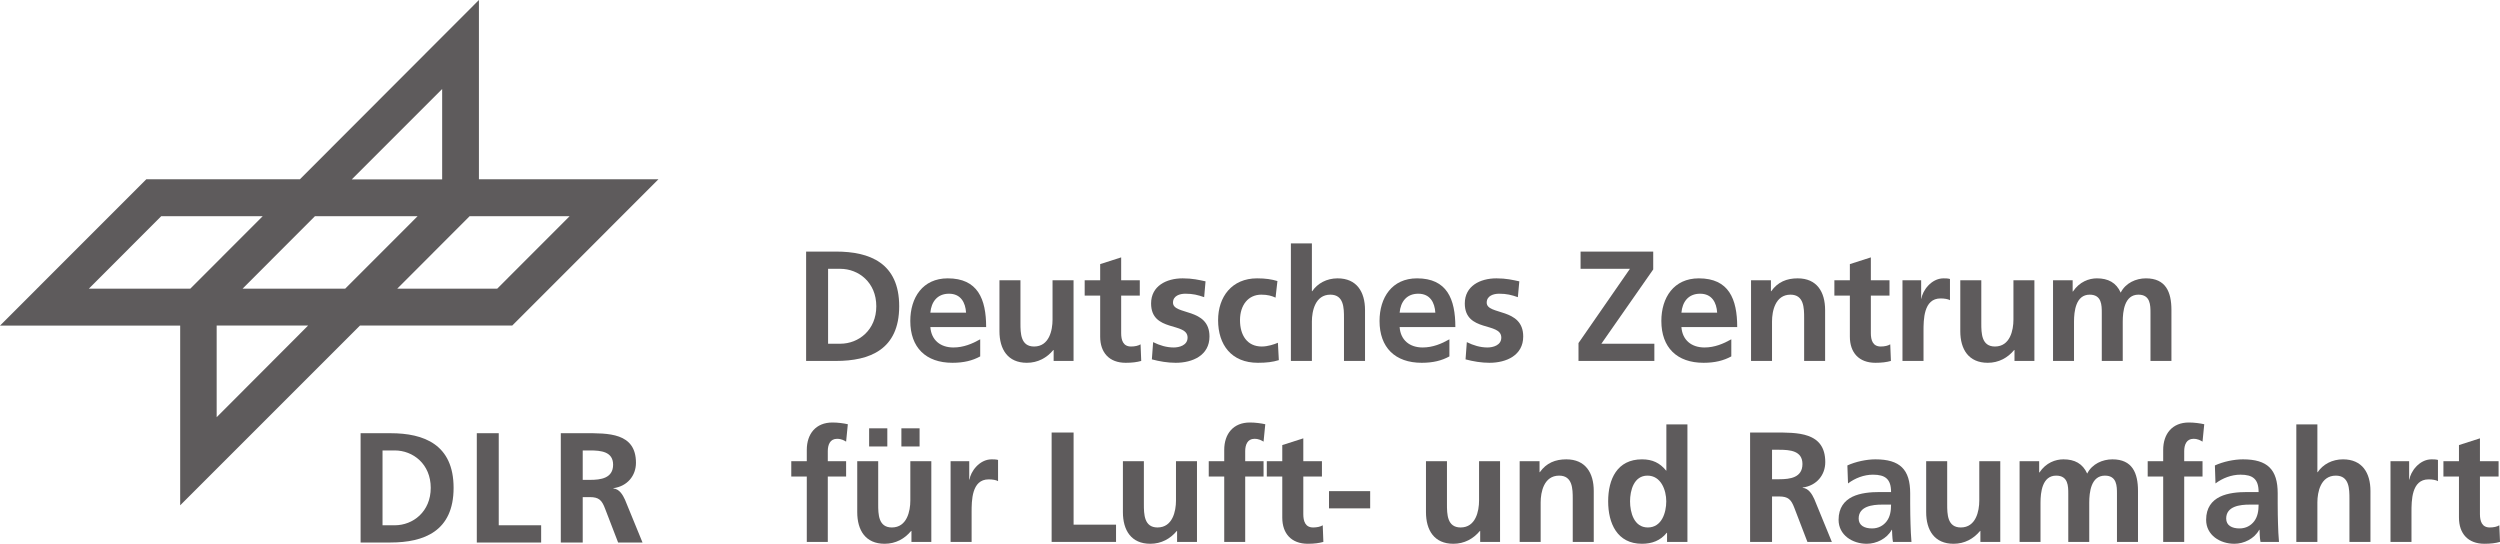
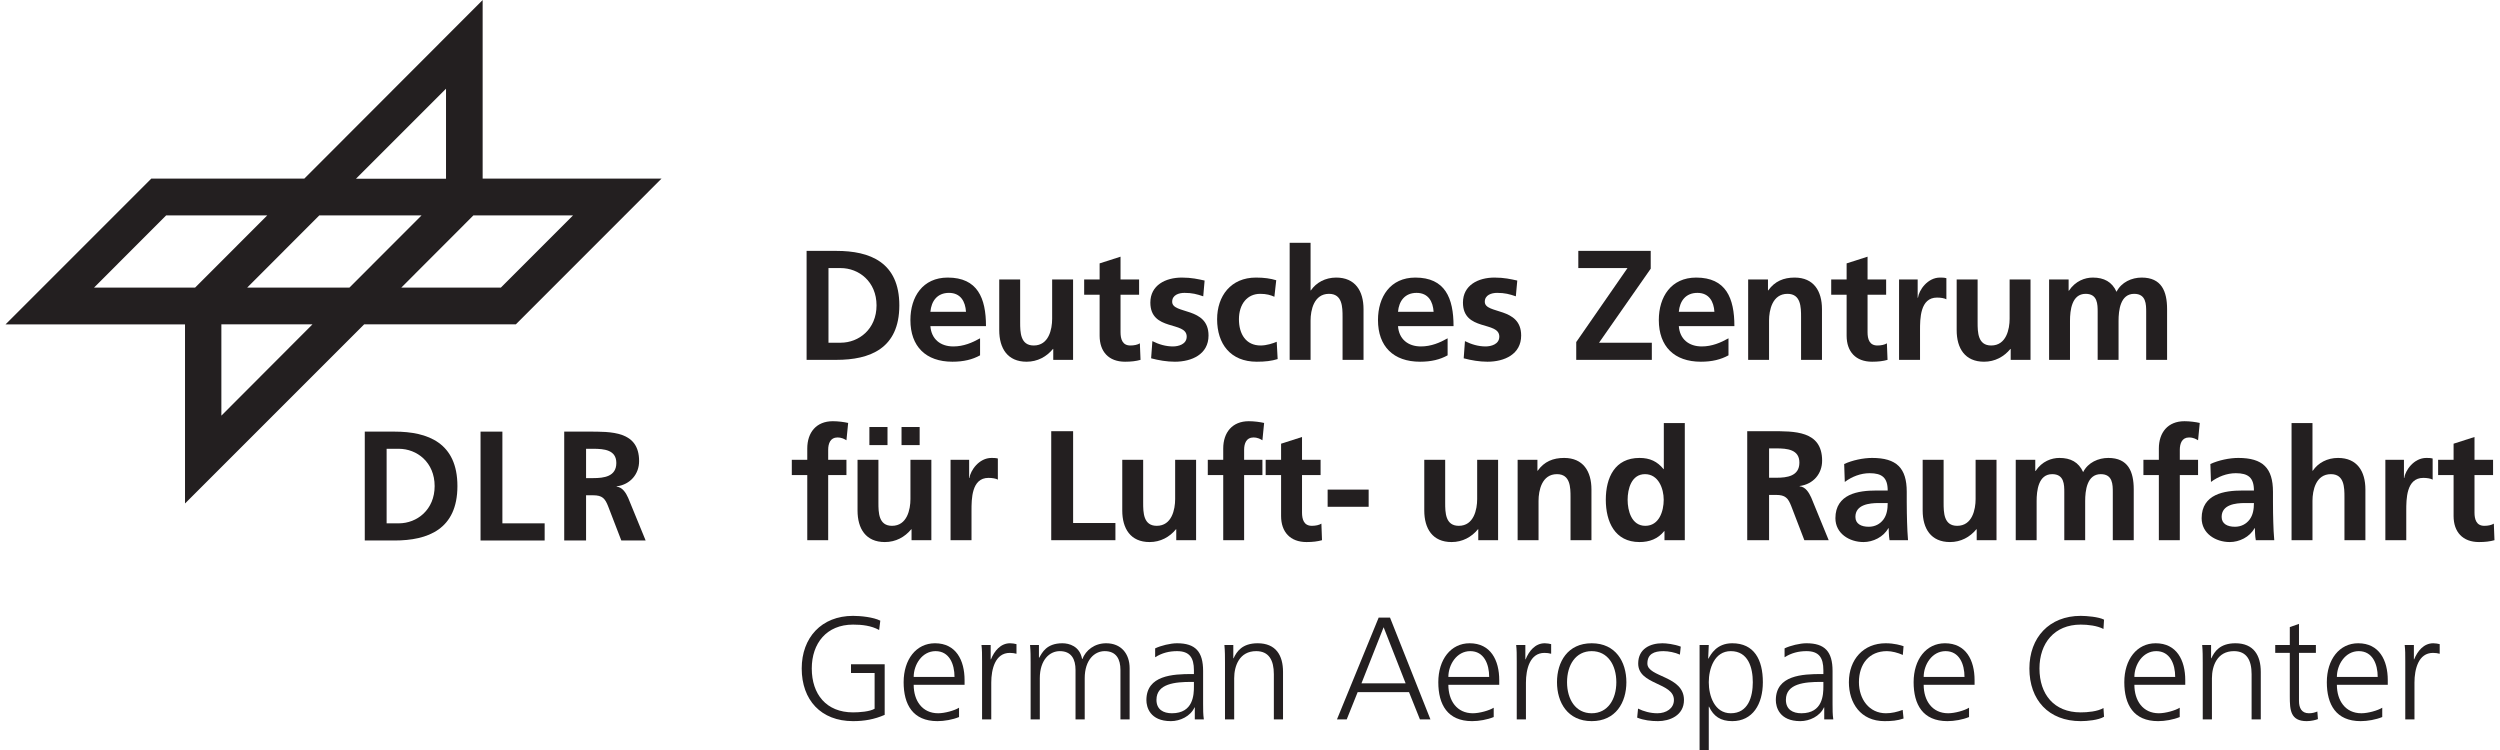
- <svg xmlns="http://www.w3.org/2000/svg" version="1.1" id="svg2" xml:space="preserve" width="329.511" height="71.672" viewBox="0 0 329.511 71.672">
-   <defs id="defs6" />
-   <g id="g10" transform="matrix(1.333333,0,0,-1.333333,0,130.7125)">
-     <g id="g12" transform="scale(0.1)">
-       <path d="m 836.41,524.414 h -18.109 v 9.934 c 0,6.187 2.16,12.215 9.109,12.215 4.508,0 7.106,-1.668 9,-2.801 l 1.695,17.207 c -4.007,0.926 -9.902,1.719 -15.183,1.719 -16.418,0 -25.383,-11.165 -25.383,-27.129 v -11.145 h -15.336 v -15.168 h 15.336 v -64.598 h 20.762 v 64.598 h 18.109 v 15.168" style="fill:#5e5b5c;fill-opacity:1;fill-rule:nonzero;stroke:none" id="path14" />
-       <path d="m 899.895,485.402 c 0,-10.214 -3.27,-26.476 -18.29,-26.476 -13.312,0 -13.476,13.164 -13.476,22.922 v 42.566 H 847.41 v -50.32 c 0,-17.961 8.188,-31.289 27.082,-31.289 10.875,0 19.821,4.961 26.172,12.683 h 0.332 v -10.84 h 19.645 v 79.766 h -20.746 v -39.012" style="fill:#5e5b5c;fill-opacity:1;fill-rule:nonzero;stroke:none" id="path16" />
-       <path d="m 1307.57,461.086 c -2.21,-1.398 -5.73,-2.16 -9.45,-2.16 -7.9,0 -9.76,6.347 -9.76,13.164 v 37.156 h 18.42 v 15.168 h -18.42 v 22.617 l -20.79,-6.66 v -15.957 h -15.29 v -15.168 h 15.29 v -40.594 c 0,-15.769 9.02,-25.847 25.28,-25.847 6.22,0 10.98,0.625 15.34,1.843 l -0.62,16.438" style="fill:#5e5b5c;fill-opacity:1;fill-rule:nonzero;stroke:none" id="path18" />
-       <path d="m 1163.59,455.488 v -10.84 h 19.67 v 79.766 h -20.76 v -39.012 c 0,-10.214 -3.26,-26.476 -18.28,-26.476 -13.27,0 -13.46,13.164 -13.46,22.922 v 42.566 h -20.73 v -50.32 c 0,-17.961 8.21,-31.289 27.09,-31.289 10.83,0 19.82,4.961 26.18,12.683 h 0.29" style="fill:#5e5b5c;fill-opacity:1;fill-rule:nonzero;stroke:none" id="path20" />
-       <path d="m 1249.07,524.414 h -18.15 v 9.934 c 0,6.187 2.18,12.215 9.13,12.215 4.53,0 7.12,-1.668 9.02,-2.801 l 1.7,17.207 c -4.07,0.926 -9.94,1.719 -15.21,1.719 -16.38,0 -25.37,-11.165 -25.37,-27.129 v -11.145 h -15.31 v -15.168 h 15.31 v -64.598 h 20.73 v 64.598 h 18.15 v 15.168" style="fill:#5e5b5c;fill-opacity:1;fill-rule:nonzero;stroke:none" id="path22" />
-       <path d="m 1041.28,634.387 h 0.28 v -10.84 h 19.68 v 79.766 h -20.77 V 664.25 c 0,-10.195 -3.22,-26.445 -18.25,-26.445 -13.3,0 -13.47,13.172 -13.47,22.91 v 42.598 h -20.762 v -50.344 c 0,-17.949 8.219,-31.258 27.102,-31.258 10.85,0 19.83,4.941 26.19,12.676" style="fill:#5e5b5c;fill-opacity:1;fill-rule:nonzero;stroke:none" id="path24" />
-       <path d="m 1635.39,640.559 h -52.38 l 51.25,73.445 v 17.648 h -71.81 v -17.043 h 48.79 l -50.85,-73.398 v -17.664 h 75 v 17.012" style="fill:#5e5b5c;fill-opacity:1;fill-rule:nonzero;stroke:none" id="path26" />
-       <path d="m 1402.02,690 c 11.63,0 16.24,-8.66 16.86,-18.738 h -35.3 c 0.91,10.664 6.83,18.738 18.44,18.738 z m -18.44,-32.996 h 55.09 c 0,27.898 -8.34,48.184 -37.9,48.184 -24.78,0 -37.05,-19.055 -37.05,-42.141 0,-26.192 15.34,-41.336 41.7,-41.336 11.17,0 19.81,2.148 27.37,6.324 v 16.899 c -7.7,-4.375 -16.39,-8.079 -26.49,-8.079 -12.83,0 -21.81,7.297 -22.72,20.149" style="fill:#5e5b5c;fill-opacity:1;fill-rule:nonzero;stroke:none" id="path28" />
-       <path d="m 1296.85,662.59 c 0,10.203 3.28,26.473 18.25,26.473 13.35,0 13.47,-13.172 13.47,-22.95 v -42.566 h 20.8 v 50.301 c 0,18 -8.22,31.34 -27.13,31.34 -10.8,0 -19.8,-4.973 -25.08,-12.708 h -0.31 v 47.227 h -20.76 v -116.16 h 20.76 v 39.043" style="fill:#5e5b5c;fill-opacity:1;fill-rule:nonzero;stroke:none" id="path30" />
-       <path d="m 1751.7,662.59 c 0,10.203 3.24,26.473 18.26,26.473 13.33,0 13.49,-13.172 13.49,-22.95 v -42.566 h 20.73 v 50.301 c 0,18 -8.17,31.34 -27.13,31.34 -10.78,0 -19.65,-3.567 -26.12,-12.708 h -0.31 v 10.833 h -19.66 v -79.766 h 20.74 v 39.043" style="fill:#5e5b5c;fill-opacity:1;fill-rule:nonzero;stroke:none" id="path32" />
-       <path d="m 1964.96,621.711 c 10.82,0 19.78,4.941 26.15,12.676 h 0.28 v -10.84 h 19.68 v 79.766 h -20.72 V 664.25 c 0,-10.195 -3.26,-26.445 -18.29,-26.445 -13.3,0 -13.48,13.172 -13.48,22.91 v 42.598 h -20.77 v -50.344 c 0,-17.949 8.23,-31.258 27.15,-31.258" style="fill:#5e5b5c;fill-opacity:1;fill-rule:nonzero;stroke:none" id="path34" />
-       <path d="m 2383.83,473.918 c 0,11.484 0,32.547 16.88,32.547 3.69,0 7.42,-0.613 9.29,-1.746 v 20.965 c -2.15,0.586 -4.33,0.586 -6.32,0.586 -12.38,0 -20.93,-12.54 -21.88,-19.942 h -0.29 v 18.086 h -18.42 v -79.766 h 20.74 v 29.27" style="fill:#5e5b5c;fill-opacity:1;fill-rule:nonzero;stroke:none" id="path36" />
-       <path d="m 1243.43,621.711 c 8.51,0 14.73,0.762 20.74,2.625 l -0.92,17.168 c -3.55,-1.543 -10.06,-3.699 -15.94,-3.699 -14.55,0 -21.53,11.297 -21.53,26.015 0,15.028 8.23,25.243 21.06,25.243 6.35,0 10.39,-1.243 14.09,-2.93 l 1.85,16.387 c -5.71,1.73 -11.76,2.668 -20.13,2.668 -24.93,0 -38.52,-18.274 -38.52,-41.368 0,-24.297 13.16,-42.109 39.3,-42.109" style="fill:#5e5b5c;fill-opacity:1;fill-rule:nonzero;stroke:none" id="path38" />
-       <path d="m 1901.46,652.832 c 0,11.418 0,32.5 16.84,32.5 3.72,0 7.44,-0.605 9.3,-1.719 v 20.95 c -2.13,0.625 -4.33,0.625 -6.34,0.625 -12.38,0 -20.93,-12.571 -21.84,-20 h -0.29 v 18.125 h -18.47 v -79.766 h 20.8 v 29.285" style="fill:#5e5b5c;fill-opacity:1;fill-rule:nonzero;stroke:none" id="path40" />
-       <path d="m 1828.65,647.559 c 0,-15.789 8.96,-25.848 25.26,-25.848 6.16,0 10.95,0.594 15.32,1.836 l -0.66,16.414 c -2.14,-1.387 -5.7,-2.156 -9.38,-2.156 -7.92,0 -9.79,6.347 -9.79,13.172 v 37.16 h 18.43 v 15.176 h -18.43 v 22.605 l -20.75,-6.66 v -15.945 h -15.31 v -15.176 h 15.31 v -40.578" style="fill:#5e5b5c;fill-opacity:1;fill-rule:nonzero;stroke:none" id="path42" />
-       <path d="m 909.039,556.934 h -17.984 v -17.942 h 17.984 v 17.942" style="fill:#5e5b5c;fill-opacity:1;fill-rule:nonzero;stroke:none" id="path44" />
-       <path d="m 830.645,640.559 h -12.059 v 74.05 h 12.059 c 18.125,0 35.609,-13.464 35.609,-37 0,-23.554 -17.484,-37.05 -35.609,-37.05 z m -4.176,91.093 H 796.875 V 623.547 h 29.594 c 33.136,0 62.41,11.141 62.41,54.062 0,42.879 -29.274,54.043 -62.41,54.043" style="fill:#5e5b5c;fill-opacity:1;fill-rule:nonzero;stroke:none" id="path46" />
-       <path d="m 859.164,538.992 h 17.981 v 17.942 h -17.981 v -17.942" style="fill:#5e5b5c;fill-opacity:1;fill-rule:nonzero;stroke:none" id="path48" />
-       <path d="m 1087.56,647.559 c 0,-15.789 8.98,-25.848 25.22,-25.848 6.19,0 11,0.594 15.36,1.836 l -0.65,16.414 c -2.13,-1.387 -5.69,-2.156 -9.42,-2.156 -7.88,0 -9.76,6.347 -9.76,13.172 v 37.16 h 18.41 v 15.176 h -18.41 v 22.605 l -20.75,-6.66 v -15.945 h -15.32 v -15.176 h 15.32 v -40.578" style="fill:#5e5b5c;fill-opacity:1;fill-rule:nonzero;stroke:none" id="path50" />
-       <path d="m 1173.96,646.621 c 0,-7.742 -8.4,-9.766 -13.65,-9.766 -7.12,0 -13.91,2.024 -20.41,5.286 l -1.24,-17.043 c 7.57,-2.024 15.63,-3.387 23.53,-3.387 16.87,0 33.42,7.402 33.42,25.996 0,28.809 -36.07,20.77 -36.07,33.477 0,6.777 6.66,8.816 12.23,8.816 7.59,0 12.22,-1.238 18.58,-3.418 l 1.37,15.645 c -6.47,1.386 -12.83,2.961 -22.58,2.961 -16.24,0 -31.25,-7.61 -31.25,-24.817 0,-28.769 36.07,-18.094 36.07,-33.75" style="fill:#5e5b5c;fill-opacity:1;fill-rule:nonzero;stroke:none" id="path52" />
-       <path d="M 1039.57,552.781 V 444.648 h 63.67 v 17.051 h -41.96 v 91.082 h -21.71" style="fill:#5e5b5c;fill-opacity:1;fill-rule:nonzero;stroke:none" id="path54" />
-       <path d="m 958.434,506.328 h -0.309 v 18.086 h -18.43 v -79.766 h 20.774 v 29.27 c 0,11.484 0,32.547 16.844,32.547 3.75,0 7.468,-0.613 9.296,-1.746 v 20.965 c -2.152,0.586 -4.32,0.586 -6.332,0.586 -12.406,0 -20.925,-12.54 -21.843,-19.942" style="fill:#5e5b5c;fill-opacity:1;fill-rule:nonzero;stroke:none" id="path56" />
-       <path d="m 938.121,690 c 11.598,0 16.25,-8.66 16.875,-18.738 h -35.308 c 0.953,10.664 6.82,18.738 18.433,18.738 z m -18.433,-32.996 h 55.152 c 0,27.898 -8.36,48.184 -37.969,48.184 -24.769,0 -37.012,-19.055 -37.012,-42.141 0,-26.192 15.313,-41.336 41.68,-41.336 11.137,0 19.816,2.148 27.43,6.324 v 16.899 c -7.774,-4.375 -16.434,-8.079 -26.504,-8.079 -12.86,0 -21.824,7.297 -22.777,20.149" style="fill:#5e5b5c;fill-opacity:1;fill-rule:nonzero;stroke:none" id="path58" />
-       <path d="m 1313.76,477.805 h 40.7 v 17.031 h -40.7 v -17.031" style="fill:#5e5b5c;fill-opacity:1;fill-rule:nonzero;stroke:none" id="path60" />
-       <path d="m 2228.37,465.098 c -3.29,-4.325 -8.22,-7.129 -14.56,-7.129 -7.45,0 -13.15,2.949 -13.15,9.773 0,12.238 13.77,13.774 23.07,13.774 h 8.98 c 0,-6.196 -0.96,-11.914 -4.34,-16.418 z m 23.52,-2.637 c -0.17,5.918 -0.31,11.953 -0.31,19.98 v 10.235 c 0,23.535 -10.09,33.594 -34.34,33.594 -8.89,0 -19.68,-2.313 -27.75,-6.043 l 0.59,-17.778 c 6.99,5.266 15.81,8.664 24.65,8.664 12.26,0 17.98,-4.343 17.98,-17.175 h -11.46 c -8.67,0 -18.96,-0.825 -26.79,-4.668 -7.92,-3.868 -13.63,-10.832 -13.63,-22.778 0,-15.164 13.79,-23.687 27.92,-23.687 9.4,0 19.78,4.961 24.52,13.789 h 0.36 c 0.12,-2.461 0.12,-7.735 0.94,-11.946 h 18.29 c -0.53,6.204 -0.81,11.79 -0.97,17.813" style="fill:#5e5b5c;fill-opacity:1;fill-rule:nonzero;stroke:none" id="path62" />
-       <path d="m 2138.38,444.648 h 20.78 v 64.598 h 18.11 v 15.168 h -18.11 v 9.934 c 0,6.187 2.17,12.215 9.13,12.215 4.52,0 7.1,-1.668 8.98,-2.801 l 1.7,17.207 c -4.03,0.926 -9.92,1.719 -15.2,1.719 -16.39,0 -25.39,-11.165 -25.39,-27.129 v -11.145 h -15.31 v -15.168 h 15.31 v -64.598" style="fill:#5e5b5c;fill-opacity:1;fill-rule:nonzero;stroke:none" id="path64" />
-       <path d="m 2088.2,526.27 c -9.74,0 -20.1,-4.473 -24.94,-14.075 -4.48,9.887 -12.38,14.075 -23.49,14.075 -7.75,0 -17.24,-3.223 -23.7,-12.989 h -0.29 v 11.133 h -19.36 v -79.766 h 20.69 v 38.743 c 0,10.379 1.73,26.777 15.48,26.777 11.97,0 11.97,-10.5 11.97,-17.941 v -47.579 h 20.73 v 38.743 c 0,10.379 1.73,26.777 15.5,26.777 11.9,0 11.9,-10.5 11.9,-17.941 v -47.579 h 20.79 v 50.332 c 0,17.825 -5.6,31.29 -25.28,31.29" style="fill:#5e5b5c;fill-opacity:1;fill-rule:nonzero;stroke:none" id="path66" />
-       <path d="m 2322.5,487.227 v -42.579 h 20.77 v 50.332 c 0,17.981 -8.19,31.29 -27.11,31.29 -10.84,0 -19.81,-4.942 -25.06,-12.684 h -0.29 v 47.246 h -20.82 V 444.648 h 20.82 v 39.051 c 0,10.239 3.24,26.469 18.23,26.469 13.34,0 13.46,-13.156 13.46,-22.941" style="fill:#5e5b5c;fill-opacity:1;fill-rule:nonzero;stroke:none" id="path68" />
-       <path d="m 2125.82,623.547 h 20.71 v 50.301 c 0,17.851 -5.55,31.34 -25.23,31.34 -9.74,0 -20.11,-4.524 -24.92,-14.122 -4.44,9.903 -12.41,14.122 -23.51,14.122 -7.77,0 -17.2,-3.286 -23.71,-13.047 h -0.27 v 11.172 h -19.4 v -79.766 h 20.74 v 38.73 c 0,10.371 1.76,26.786 15.51,26.786 11.94,0 11.94,-10.536 11.94,-17.969 v -47.547 h 20.72 v 38.73 c 0,10.371 1.74,26.786 15.51,26.786 11.91,0 11.91,-10.536 11.91,-17.969 v -47.547" style="fill:#5e5b5c;fill-opacity:1;fill-rule:nonzero;stroke:none" id="path70" />
-       <path d="m 2471.33,444.648 -0.67,16.438 c -2.14,-1.398 -5.67,-2.16 -9.43,-2.16 -7.84,0 -9.72,6.347 -9.72,13.164 v 37.156 h 18.43 v 15.168 h -18.43 v 22.617 l -20.74,-6.66 v -15.957 h -15.37 v -15.168 h 15.37 v -40.594 c 0,-15.769 8.97,-25.847 25.21,-25.847 6.23,0 11.02,0.625 15.35,1.843" style="fill:#5e5b5c;fill-opacity:1;fill-rule:nonzero;stroke:none" id="path72" />
-       <path d="m 1628.92,458.926 c -13.65,0 -17.56,14.851 -17.56,25.851 0,10.703 3.76,25.391 17.23,25.391 13.31,0 18.57,-14.23 18.57,-25.391 0,-11.308 -4.52,-25.851 -18.24,-25.851 z m 18.34,101.906 v -45.664 h -0.27 c -6.17,7.574 -13.49,11.102 -23.83,11.102 -24.5,0 -33.44,-19.5 -33.44,-41.493 0,-21.847 8.94,-41.972 33.44,-41.972 9.76,0 18.27,3.093 24.45,10.855 h 0.32 v -9.012 h 20.15 v 116.184 h -20.82" style="fill:#5e5b5c;fill-opacity:1;fill-rule:nonzero;stroke:none" id="path74" />
-       <path d="m 1463.21,455.488 v -10.84 h 19.64 v 79.766 h -20.75 v -39.012 c 0,-10.214 -3.24,-26.476 -18.24,-26.476 -13.33,0 -13.49,13.164 -13.49,22.922 v 42.566 h -20.75 v -50.32 c 0,-17.961 8.21,-31.289 27.07,-31.289 10.86,0 19.82,4.961 26.21,12.683 h 0.31" style="fill:#5e5b5c;fill-opacity:1;fill-rule:nonzero;stroke:none" id="path76" />
-       <path d="m 1469.66,681.184 c 0,6.777 6.7,8.816 12.27,8.816 7.56,0 12.22,-1.238 18.53,-3.418 l 1.44,15.645 c -6.49,1.386 -12.91,2.961 -22.59,2.961 -16.28,0 -31.31,-7.61 -31.31,-24.817 0,-28.769 36.08,-18.094 36.08,-33.75 0,-7.742 -8.38,-9.766 -13.62,-9.766 -7.13,0 -13.95,2.024 -20.46,5.286 l -1.26,-17.043 c 7.61,-2.024 15.65,-3.387 23.56,-3.387 16.89,0 33.45,7.402 33.45,25.996 0,28.809 -36.09,20.77 -36.09,33.477" style="fill:#5e5b5c;fill-opacity:1;fill-rule:nonzero;stroke:none" id="path78" />
-       <path d="m 1522.99,483.699 c 0,10.239 3.23,26.469 18.26,26.469 13.35,0 13.46,-13.156 13.46,-22.941 v -42.579 h 20.77 v 50.332 c 0,17.981 -8.22,31.29 -27.12,31.29 -10.86,0 -19.68,-3.528 -26.18,-12.684 h -0.29 v 10.828 h -19.65 v -79.766 h 20.75 v 39.051" style="fill:#5e5b5c;fill-opacity:1;fill-rule:nonzero;stroke:none" id="path80" />
-       <path d="m 1957.37,455.488 h 0.32 v -10.84 h 19.65 v 79.766 h -20.75 v -39.012 c 0,-10.214 -3.27,-26.476 -18.27,-26.476 -13.32,0 -13.46,13.164 -13.46,22.922 v 42.566 h -20.78 v -50.32 c 0,-17.961 8.24,-31.289 27.08,-31.289 10.89,0 19.82,4.961 26.21,12.683" style="fill:#5e5b5c;fill-opacity:1;fill-rule:nonzero;stroke:none" id="path82" />
-       <path d="m 1865.08,465.098 c -3.27,-4.325 -8.18,-7.129 -14.53,-7.129 -7.48,0 -13.2,2.949 -13.2,9.773 0,12.238 13.8,13.774 23.09,13.774 h 8.94 c 0,-6.196 -0.92,-11.914 -4.3,-16.418 z m 23.53,-2.637 c -0.15,5.918 -0.33,11.953 -0.33,19.98 v 10.235 c 0,23.535 -10.06,33.594 -34.37,33.594 -8.8,0 -19.66,-2.313 -27.72,-6.043 l 0.63,-17.778 c 7,5.266 15.8,8.664 24.64,8.664 12.21,0 17.92,-4.343 17.92,-17.175 h -11.44 c -8.65,0 -18.88,-0.825 -26.81,-4.668 -7.86,-3.868 -13.63,-10.832 -13.63,-22.778 0,-15.164 13.81,-23.687 27.88,-23.687 9.42,0 19.83,4.961 24.65,13.789 h 0.29 c 0.16,-2.461 0.16,-7.735 0.92,-11.946 h 18.31 c -0.49,6.204 -0.78,11.79 -0.94,17.813" style="fill:#5e5b5c;fill-opacity:1;fill-rule:nonzero;stroke:none" id="path84" />
-       <path d="m 1758.86,506.602 h -7.14 v 29.132 h 7.14 c 10.85,0 22.92,-1.078 22.92,-14.101 0,-13.469 -12.29,-15.031 -22.92,-15.031 z m 34.66,-19.676 c -2.19,4.804 -5.6,10.711 -11.51,11.172 v 0.3 c 13.84,1.868 22.33,12.395 22.33,25.11 0,30.027 -27.68,29.273 -50.9,29.273 h -23.42 V 444.648 h 21.7 v 44.93 h 6.92 c 9.15,0 11.98,-3.113 15.08,-11.14 l 12.97,-33.79 h 24.16 l -17.33,42.278" style="fill:#5e5b5c;fill-opacity:1;fill-rule:nonzero;stroke:none" id="path86" />
-       <path d="m 1680.62,690 c 11.61,0 16.25,-8.66 16.85,-18.738 h -35.33 c 0.94,10.664 6.82,18.738 18.48,18.738 z m -18.48,-32.996 h 55.15 c 0,27.898 -8.32,48.184 -37.94,48.184 -24.77,0 -37.05,-19.055 -37.05,-42.141 0,-26.192 15.37,-41.336 41.73,-41.336 11.15,0 19.78,2.148 27.43,6.324 v 16.899 c -7.81,-4.375 -16.46,-8.079 -26.53,-8.079 -12.85,0 -21.85,7.297 -22.79,20.149" style="fill:#5e5b5c;fill-opacity:1;fill-rule:nonzero;stroke:none" id="path88" />
-       <path d="m 576.035,505.977 h 7.149 c 10.644,0 22.89,1.543 22.89,15 0,12.988 -12.082,14.093 -22.89,14.093 h -7.149 z m -21.664,46.125 h 23.356 c 23.218,0 50.941,0.761 50.941,-29.27 0,-12.676 -8.523,-23.215 -22.289,-25.059 v -0.312 c 5.883,-0.449 9.285,-6.348 11.453,-11.133 l 17.32,-42.265 H 611.02 l -12.997,33.75 c -3.105,8.046 -5.906,11.125 -15.015,11.125 h -6.973 v -44.875 h -21.664 z m -83.039,0 h 21.691 v -91.016 h 41.922 v -17.023 h -63.613 z m -93.191,-91.016 h 12.054 c 18.102,0 35.606,13.465 35.606,37 0,23.516 -17.504,36.984 -35.606,36.984 h -12.054 z m -21.676,91.016 h 29.558 c 33.118,0 62.368,-11.172 62.368,-54.016 0,-42.879 -29.25,-54.023 -62.368,-54.023 H 356.465 Z M 491.5,694.98 h -98.812 l 71.542,71.641 h 98.844 z m -150.273,0 H 239.789 l 71.535,71.641 H 412.805 Z M 214.184,567.93 v 90.597 h 90.379 z M 87.824,694.98 159.375,766.621 H 259.691 L 188.098,694.98 Z M 437.086,892.363 V 803.035 H 347.77 Z m 36.348,-89.218 V 980.344 L 296.488,803.145 H 144.652 L 0,658.469 178.113,658.457 V 480.813 L 355.852,658.527 H 506.355 L 650.906,803.145 H 473.434 v 0" style="fill:#5e5b5c;fill-opacity:1;fill-rule:nonzero;stroke:none" id="path90" />
+ <svg xmlns="http://www.w3.org/2000/svg" version="1.1" id="svg10" xml:space="preserve" width="310" height="93" viewBox="0 0 541.293 163.107">
+   <defs id="defs14" />
+   <g id="g18" transform="matrix(1.333333,0,0,-1.333333,0,163.1067)">
+     <g id="g20" transform="scale(0.1)">
+       <path d="M 778.242,931.984 V 1223.26 L 487.379,931.984 H 237.781 L 0,694.172 292.781,694.148 V 402.102 L 584.961,694.25 H 832.383 L 1070,931.984 Z M 718.5,1078.64 V 931.809 H 571.676 Z M 144.371,754.191 261.977,871.949 H 426.895 L 309.211,754.191 Z M 352.082,545.344 V 694.258 H 500.66 Z M 560.934,754.191 H 394.172 l 117.601,117.758 h 166.801 z m 247.015,0 H 645.52 L 763.125,871.949 H 925.637 L 807.949,754.191" style="fill:#231f20;fill-opacity:1;fill-rule:nonzero;stroke:none" id="path22" />
+       <path d="M 634.566,519.297 H 585.98 V 341.711 h 48.586 c 54.426,0 102.528,18.316 102.528,88.789 0,70.445 -48.102,88.797 -102.528,88.797 z m 6.864,-149.602 h -19.813 v 121.606 h 19.813 c 29.754,0 58.515,-22.141 58.515,-60.801 0,-38.676 -28.761,-60.805 -58.515,-60.805" style="fill:#231f20;fill-opacity:1;fill-rule:nonzero;stroke:none" id="path24" />
+       <path d="m 774.809,519.297 h 35.636 V 369.695 h 68.934 v -27.984 h -104.57 v 177.586 0" style="fill:#231f20;fill-opacity:1;fill-rule:nonzero;stroke:none" id="path26" />
+       <path d="m 1015.62,411.172 c -3.55,7.859 -9.16,17.551 -18.839,18.312 v 0.504 c 22.639,3.047 36.659,20.356 36.659,41.211 0,49.36 -45.569,48.098 -83.737,48.098 H 911.289 V 341.711 h 35.641 v 73.758 h 11.437 c 14.996,0 19.574,-5.071 24.684,-18.289 l 21.369,-55.469 h 39.68 z m -56.968,32.305 H 946.93 v 47.824 h 11.722 c 17.778,0 37.637,-1.797 37.637,-23.164 0,-22.114 -20.105,-24.66 -37.637,-24.66" style="fill:#231f20;fill-opacity:1;fill-rule:nonzero;stroke:none" id="path28" />
+       <path d="m 1371.62,473.352 h -29.78 v 16.304 c 0,10.199 3.56,20.102 14.99,20.102 7.42,0 11.68,-2.754 14.79,-4.582 l 2.8,28.269 c -6.59,1.528 -16.28,2.832 -24.96,2.832 -27,0 -41.74,-18.347 -41.74,-44.605 v -18.32 h -25.22 v -24.946 h 25.22 V 342.207 h 34.12 v 106.199 h 29.78 v 24.946" style="fill:#231f20;fill-opacity:1;fill-rule:nonzero;stroke:none" id="path30" />
+       <path d="m 1476.01,409.211 c 0,-16.801 -5.38,-43.559 -30.07,-43.559 -21.89,0 -22.17,21.653 -22.17,37.715 v 69.985 h -34.05 v -82.747 c 0,-29.519 13.45,-51.433 44.51,-51.433 17.88,0 32.61,8.144 43.05,20.84 h 0.53 v -17.805 h 32.31 v 131.145 h -34.11 v -64.141" style="fill:#231f20;fill-opacity:1;fill-rule:nonzero;stroke:none" id="path32" />
+       <path d="m 2146.3,369.219 c -3.64,-2.324 -9.44,-3.567 -15.55,-3.567 -12.97,0 -16.05,10.461 -16.05,21.653 v 61.101 h 30.28 v 24.946 h -30.28 v 37.183 l -34.15,-10.945 v -26.238 h -25.17 v -24.946 h 25.17 v -66.734 c 0,-25.938 14.81,-42.5 41.52,-42.5 10.24,0 18.09,1.023 25.23,3.035 l -1,27.012" style="fill:#231f20;fill-opacity:1;fill-rule:nonzero;stroke:none" id="path34" />
+       <path d="m 1909.57,360.012 v -17.805 h 32.35 v 131.145 h -34.16 v -64.141 c 0,-16.801 -5.36,-43.559 -30.03,-43.559 -21.84,0 -22.14,21.653 -22.14,37.715 v 69.985 h -34.09 v -82.747 c 0,-29.519 13.51,-51.433 44.55,-51.433 17.8,0 32.58,8.144 43.03,20.84 h 0.49" style="fill:#231f20;fill-opacity:1;fill-rule:nonzero;stroke:none" id="path36" />
+       <path d="m 2050.1,473.352 h -29.84 v 16.304 c 0,10.199 3.59,20.102 15.03,20.102 7.44,0 11.71,-2.754 14.81,-4.582 l 2.79,28.269 c -6.68,1.528 -16.34,2.832 -25,2.832 -26.93,0 -41.71,-18.347 -41.71,-44.605 v -18.32 H 1961 v -24.946 h 25.18 V 342.207 h 34.08 v 106.199 h 29.84 v 24.946" style="fill:#231f20;fill-opacity:1;fill-rule:nonzero;stroke:none" id="path38" />
+       <path d="m 1708.48,654.148 h 0.46 v -17.8 h 32.33 V 767.48 h -34.13 v -64.226 c 0,-16.762 -5.32,-43.481 -30.01,-43.481 -21.88,0 -22.17,21.653 -22.17,37.668 v 70.039 h -34.12 v -82.773 c 0,-29.519 13.52,-51.394 44.56,-51.394 17.84,0 32.61,8.125 43.08,20.835" style="fill:#231f20;fill-opacity:1;fill-rule:nonzero;stroke:none" id="path40" />
+       <path d="m 2685.26,664.316 h -86.1 l 84.29,120.739 v 29.023 h -118.1 v -28.023 h 80.21 l -83.6,-120.684 v -29.023 h 123.3 v 27.968" style="fill:#231f20;fill-opacity:1;fill-rule:nonzero;stroke:none" id="path42" />
+       <path d="m 2271.27,691.34 h 90.57 c 0,45.855 -13.7,79.219 -62.32,79.219 -40.73,0 -60.92,-31.309 -60.92,-69.282 0,-43.043 25.24,-67.964 68.59,-67.964 18.35,0 32.56,3.535 44.99,10.41 v 27.781 c -12.66,-7.188 -26.96,-13.27 -43.55,-13.27 -21.09,0 -35.87,11.981 -37.36,33.106 z m 30.3,54.258 c 19.14,0 26.73,-14.239 27.75,-30.825 h -58.05 c 1.49,17.532 11.23,30.825 30.3,30.825" style="fill:#231f20;fill-opacity:1;fill-rule:nonzero;stroke:none" id="path44" />
+       <path d="m 2128.65,700.52 c 0,16.785 5.4,43.523 30.02,43.523 21.94,0 22.15,-21.648 22.15,-37.715 v -69.98 h 34.2 v 82.707 c 0,29.59 -13.51,51.504 -44.61,51.504 -17.75,0 -32.55,-8.184 -41.23,-20.879 h -0.53 v 77.644 h -34.11 V 636.348 h 34.11 v 64.172" style="fill:#231f20;fill-opacity:1;fill-rule:nonzero;stroke:none" id="path46" />
+       <path d="m 2876.46,700.52 c 0,16.785 5.35,43.523 30.05,43.523 21.9,0 22.16,-21.648 22.16,-37.715 v -69.98 h 34.11 v 82.707 c 0,29.59 -13.47,51.504 -44.62,51.504 -17.73,0 -32.28,-5.871 -42.97,-20.879 h -0.49 v 17.8 h -32.32 V 636.348 h 34.08 v 64.172" style="fill:#231f20;fill-opacity:1;fill-rule:nonzero;stroke:none" id="path48" />
+       <path d="m 3227.11,633.313 c 17.8,0 32.52,8.125 43.01,20.835 h 0.48 v -17.8 h 32.33 V 767.48 h -34.08 v -64.226 c 0,-16.762 -5.36,-43.481 -30.06,-43.481 -21.87,0 -22.15,21.653 -22.15,37.668 v 70.039 h -34.16 v -82.773 c 0,-29.519 13.53,-51.394 44.63,-51.394" style="fill:#231f20;fill-opacity:1;fill-rule:nonzero;stroke:none" id="path50" />
+       <path d="m 3915.8,390.332 c 0,18.879 0,53.508 27.79,53.508 6.06,0 12.17,-1.02 15.24,-2.863 v 34.464 c -3.56,0.938 -7.1,0.938 -10.36,0.938 -20.39,0 -34.43,-20.606 -36.01,-32.774 h -0.44 v 29.747 H 3881.7 V 342.207 h 34.1 v 48.125" style="fill:#231f20;fill-opacity:1;fill-rule:nonzero;stroke:none" id="path52" />
+       <path d="m 2040.84,633.313 c 13.99,0 24.2,1.25 34.11,4.316 l -1.52,28.223 c -5.85,-2.539 -16.56,-6.079 -26.23,-6.079 -23.9,0 -35.39,18.579 -35.39,42.766 0,24.719 13.54,41.504 34.62,41.504 10.44,0 17.09,-2.031 23.18,-4.793 l 3.03,26.941 c -9.37,2.825 -19.34,4.368 -33.09,4.368 -40.98,0 -63.34,-30.059 -63.34,-68.02 0,-39.949 21.66,-69.226 64.63,-69.226" style="fill:#231f20;fill-opacity:1;fill-rule:nonzero;stroke:none" id="path54" />
+       <path d="m 3122.71,684.465 c 0,18.789 0,53.457 27.7,53.457 6.11,0 12.22,-0.981 15.28,-2.824 v 34.445 c -3.54,1.016 -7.09,1.016 -10.4,1.016 -20.39,0 -34.43,-20.637 -35.92,-32.871 h -0.51 v 29.792 h -30.35 V 636.348 h 34.2 v 48.117" style="fill:#231f20;fill-opacity:1;fill-rule:nonzero;stroke:none" id="path56" />
+       <path d="m 3002.98,675.813 c 0,-25.989 14.76,-42.5 41.51,-42.5 10.17,0 18.07,0.972 25.23,3.035 l -1.06,26.965 c -3.54,-2.278 -9.38,-3.54 -15.46,-3.54 -13.04,0 -16.07,10.442 -16.07,21.653 v 61.101 h 30.3 v 24.953 h -30.3 v 37.161 l -34.15,-10.95 V 767.48 h -25.14 v -24.953 h 25.14 v -66.714" style="fill:#231f20;fill-opacity:1;fill-rule:nonzero;stroke:none" id="path58" />
+       <path d="m 1491.03,526.816 h -29.55 v -29.5 h 29.55 v 29.5" style="fill:#231f20;fill-opacity:1;fill-rule:nonzero;stroke:none" id="path60" />
+       <path d="m 1355.28,814.078 h -48.65 v -177.73 h 48.65 c 54.5,0 102.6,18.308 102.6,88.855 0,70.52 -48.1,88.875 -102.6,88.875 z m 6.87,-149.762 h -19.83 v 121.739 h 19.83 c 29.8,0 58.55,-22.149 58.55,-60.852 0,-38.711 -28.75,-60.887 -58.55,-60.887" style="fill:#231f20;fill-opacity:1;fill-rule:nonzero;stroke:none" id="path62" />
+       <path d="m 1409.04,497.316 h 29.55 v 29.5 h -29.55 v -29.5" style="fill:#231f20;fill-opacity:1;fill-rule:nonzero;stroke:none" id="path64" />
+       <path d="m 1784.57,675.813 c 0,-25.989 14.76,-42.5 41.46,-42.5 10.17,0 18.09,0.972 25.26,3.035 l -1.08,26.965 c -3.51,-2.278 -9.37,-3.54 -15.49,-3.54 -12.96,0 -16.04,10.442 -16.04,21.653 v 61.101 h 30.28 v 24.953 h -30.28 v 37.161 l -34.11,-10.95 V 767.48 h -25.21 v -24.953 h 25.21 v -66.714" style="fill:#231f20;fill-opacity:1;fill-rule:nonzero;stroke:none" id="path66" />
+       <path d="m 1926.61,674.27 c 0,-12.739 -13.82,-16.036 -22.43,-16.036 -11.72,0 -22.88,3.297 -33.56,8.668 l -2.05,-28.023 c 12.45,-3.313 25.7,-5.566 38.69,-5.566 27.74,0 54.95,12.187 54.95,42.734 0,47.359 -59.3,34.148 -59.3,55.039 0,11.172 10.96,14.512 20.1,14.512 12.5,0 20.1,-2.051 30.56,-5.61 l 2.25,25.715 c -10.64,2.285 -21.1,4.856 -37.12,4.856 -26.72,0 -51.39,-12.512 -51.39,-40.786 0,-47.324 59.3,-29.773 59.3,-55.503" style="fill:#231f20;fill-opacity:1;fill-rule:nonzero;stroke:none" id="path68" />
+       <path d="M 1705.65,519.98 V 342.207 h 104.69 v 28.027 h -69 V 519.98 h -35.69" style="fill:#231f20;fill-opacity:1;fill-rule:nonzero;stroke:none" id="path70" />
+       <path d="m 1572.24,443.605 h -0.49 v 29.747 h -30.31 V 342.207 h 34.17 v 48.125 c 0,18.879 0,53.508 27.69,53.508 6.17,0 12.27,-1.02 15.28,-2.863 v 34.464 c -3.56,0.938 -7.12,0.938 -10.4,0.938 -20.41,0 -34.43,-20.606 -35.94,-32.774" style="fill:#231f20;fill-opacity:1;fill-rule:nonzero;stroke:none" id="path72" />
+       <path d="m 1508.55,691.34 h 90.67 c 0,45.855 -13.75,79.219 -62.42,79.219 -40.71,0 -60.85,-31.309 -60.85,-69.282 0,-43.043 25.17,-67.964 68.51,-67.964 18.32,0 32.61,3.535 45.11,10.41 v 27.781 c -12.77,-7.188 -27.01,-13.27 -43.56,-13.27 -21.17,0 -35.89,11.981 -37.46,33.106 z m 30.31,54.258 c 19.07,0 26.72,-14.239 27.75,-30.825 h -58.06 c 1.57,17.532 11.22,30.825 30.31,30.825" style="fill:#231f20;fill-opacity:1;fill-rule:nonzero;stroke:none" id="path74" />
+       <path d="m 2156.48,396.699 h 66.9 v 28.028 h -66.9 v -28.028" style="fill:#231f20;fill-opacity:1;fill-rule:nonzero;stroke:none" id="path76" />
+       <path d="m 3698.89,371.504 c -0.28,9.695 -0.5,19.621 -0.5,32.844 v 16.812 c 0,38.695 -16.6,55.219 -56.5,55.219 -14.59,0 -32.35,-3.789 -45.6,-9.926 l 0.98,-29.234 c 11.48,8.672 26,14.265 40.52,14.265 20.14,0 29.54,-7.16 29.54,-28.261 h -18.84 c -14.28,0 -31.12,-1.336 -44.05,-7.688 -12.99,-6.324 -22.39,-17.793 -22.39,-37.422 0,-24.937 22.68,-38.941 45.9,-38.941 15.49,0 32.52,8.144 40.34,22.652 h 0.55 c 0.2,-4.043 0.2,-12.722 1.55,-19.617 h 30.1 c -0.88,10.195 -1.35,19.356 -1.6,29.297 z m -38.67,4.309 c -5.41,-7.114 -13.54,-11.692 -23.95,-11.692 -12.23,0 -21.6,4.832 -21.6,16.055 0,20.105 22.64,22.629 37.9,22.629 h 14.76 c 0,-10.168 -1.55,-19.582 -7.11,-26.992" style="fill:#231f20;fill-opacity:1;fill-rule:nonzero;stroke:none" id="path78" />
+       <path d="m 3512.25,342.207 h 34.18 v 106.199 h 29.77 v 24.946 h -29.77 v 16.304 c 0,10.199 3.52,20.102 14.98,20.102 7.42,0 11.72,-2.754 14.79,-4.582 l 2.76,28.269 c -6.6,1.528 -16.29,2.832 -24.95,2.832 -26.96,0 -41.76,-18.347 -41.76,-44.605 v -18.32 h -25.18 v -24.946 h 25.18 V 342.207" style="fill:#231f20;fill-opacity:1;fill-rule:nonzero;stroke:none" id="path80" />
+       <path d="m 3429.74,476.379 c -16.01,0 -33.06,-7.348 -40.97,-23.106 -7.41,16.25 -20.37,23.106 -38.66,23.106 -12.77,0 -28.33,-5.293 -38.95,-21.328 h -0.48 v 18.301 h -31.86 V 342.207 h 34.07 v 63.684 c 0,17.078 2.79,44.031 25.43,44.031 19.69,0 19.69,-17.274 19.69,-29.512 v -78.203 h 34.06 v 63.684 c 0,17.078 2.87,44.031 25.48,44.031 19.58,0 19.58,-17.274 19.58,-29.512 v -78.203 h 34.16 v 82.766 c 0,29.277 -9.2,51.406 -41.55,51.406" style="fill:#231f20;fill-opacity:1;fill-rule:nonzero;stroke:none" id="path82" />
+       <path d="m 3814.98,412.219 v -70.012 h 34.16 v 82.766 c 0,29.55 -13.5,51.406 -44.59,51.406 -17.79,0 -32.55,-8.125 -41.21,-20.832 h -0.51 v 77.676 H 3728.7 V 342.207 h 34.13 v 64.211 c 0,16.805 5.35,43.504 30.05,43.504 21.9,0 22.1,-21.649 22.1,-37.703" style="fill:#231f20;fill-opacity:1;fill-rule:nonzero;stroke:none" id="path84" />
+       <path d="m 3491.58,636.348 h 34.1 v 82.707 c 0,29.336 -9.16,51.504 -41.48,51.504 -16.01,0 -33.08,-7.422 -40.99,-23.215 -7.33,16.281 -20.41,23.215 -38.66,23.215 -12.79,0 -28.3,-5.391 -39.01,-21.45 h -0.46 v 18.371 h -31.85 V 636.348 h 34.09 V 700 c 0,17.07 2.87,44.043 25.51,44.043 19.62,0 19.62,-17.313 19.62,-29.539 v -78.156 h 34.07 V 700 c 0,17.07 2.86,44.043 25.48,44.043 19.58,0 19.58,-17.313 19.58,-29.539 v -78.156" style="fill:#231f20;fill-opacity:1;fill-rule:nonzero;stroke:none" id="path86" />
+       <path d="m 4059.68,342.207 -1.06,27.012 c -3.56,-2.324 -9.37,-3.567 -15.51,-3.567 -12.97,0 -16.02,10.461 -16.02,21.653 v 61.101 h 30.29 v 24.946 h -30.29 v 37.183 l -34.11,-10.945 v -26.238 h -25.22 v -24.946 h 25.22 v -66.734 c 0,-25.938 14.76,-42.5 41.45,-42.5 10.27,0 18.11,1.023 25.25,3.035" style="fill:#231f20;fill-opacity:1;fill-rule:nonzero;stroke:none" id="path88" />
+       <path d="m 2704.81,533.223 v -75.098 h -0.45 c -10.15,12.473 -22.17,18.254 -39.2,18.254 -40.24,0 -54.97,-32.055 -54.97,-68.203 0,-35.918 14.73,-69.004 54.97,-69.004 16.05,0 30.06,5.078 40.23,17.832 h 0.5 v -14.797 h 33.15 v 191.016 z m -30.17,-167.571 c -22.43,0 -28.86,24.457 -28.86,42.524 0,17.586 6.19,41.746 28.35,41.746 21.85,0 30.51,-23.406 30.51,-41.746 0,-18.598 -7.43,-42.524 -30,-42.524" style="fill:#231f20;fill-opacity:1;fill-rule:nonzero;stroke:none" id="path90" />
+       <path d="m 2402.18,360.012 v -17.805 h 32.32 v 131.145 h -34.13 v -64.141 c 0,-16.801 -5.35,-43.559 -29.98,-43.559 -21.93,0 -22.19,21.653 -22.19,37.715 v 69.985 h -34.1 v -82.747 c 0,-29.519 13.47,-51.433 44.5,-51.433 17.85,0 32.57,8.144 43.06,20.84 h 0.52" style="fill:#231f20;fill-opacity:1;fill-rule:nonzero;stroke:none" id="path92" />
+       <path d="m 2412.82,731.086 c 0,11.172 11,14.512 20.13,14.512 12.46,0 20.1,-2.051 30.5,-5.61 l 2.35,25.715 c -10.69,2.285 -21.23,4.856 -37.13,4.856 -26.76,0 -51.48,-12.512 -51.48,-40.786 0,-47.324 59.3,-29.773 59.3,-55.503 0,-12.739 -13.77,-16.036 -22.35,-16.036 -11.76,0 -22.97,3.297 -33.69,8.668 l -2.05,-28.023 c 12.51,-3.313 25.74,-5.566 38.75,-5.566 27.77,0 54.98,12.187 54.98,42.734 0,47.359 -59.31,34.148 -59.31,55.039" style="fill:#231f20;fill-opacity:1;fill-rule:nonzero;stroke:none" id="path94" />
+       <path d="m 2500.48,406.418 c 0,16.805 5.32,43.504 30.03,43.504 21.94,0 22.14,-21.649 22.14,-37.703 v -70.012 h 34.13 v 82.766 c 0,29.55 -13.52,51.406 -44.59,51.406 -17.85,0 -32.36,-5.781 -43.05,-20.832 h -0.48 v 17.805 h -32.29 V 342.207 h 34.11 v 64.211" style="fill:#231f20;fill-opacity:1;fill-rule:nonzero;stroke:none" id="path96" />
+       <path d="m 3214.61,360.012 h 0.54 v -17.805 h 32.31 v 131.145 h -34.1 v -64.141 c 0,-16.801 -5.36,-43.559 -30.06,-43.559 -21.89,0 -22.12,21.653 -22.12,37.715 v 69.985 h -34.16 v -82.747 c 0,-29.519 13.52,-51.433 44.55,-51.433 17.88,0 32.56,8.144 43.04,20.84" style="fill:#231f20;fill-opacity:1;fill-rule:nonzero;stroke:none" id="path98" />
+       <path d="m 3101.58,371.504 c -0.25,9.695 -0.54,19.621 -0.54,32.844 v 16.812 c 0,38.695 -16.51,55.219 -56.51,55.219 -14.49,0 -32.33,-3.789 -45.54,-9.926 l 1.01,-29.234 c 11.51,8.672 25.97,14.265 40.5,14.265 20.07,0 29.48,-7.16 29.48,-28.261 h -18.81 c -14.24,0 -31.06,-1.336 -44.1,-7.688 -12.91,-6.324 -22.38,-17.793 -22.38,-37.422 0,-24.937 22.7,-38.941 45.82,-38.941 15.49,0 32.61,8.144 40.5,22.652 h 0.5 c 0.25,-4.043 0.25,-12.722 1.49,-19.617 h 30.13 c -0.78,10.195 -1.3,19.356 -1.55,29.297 z m -38.67,4.309 c -5.37,-7.114 -13.5,-11.692 -23.92,-11.692 -12.27,0 -21.69,4.832 -21.69,16.055 0,20.105 22.7,22.629 37.97,22.629 h 14.71 c 0,-10.168 -1.51,-19.582 -7.07,-26.992" style="fill:#231f20;fill-opacity:1;fill-rule:nonzero;stroke:none" id="path100" />
+       <path d="m 2945.25,411.73 c -3.63,7.887 -9.19,17.567 -18.88,18.336 v 0.508 c 22.72,3.059 36.65,20.371 36.65,41.281 0,49.368 -45.5,48.125 -83.68,48.125 h -38.48 V 342.207 h 35.64 v 73.84 h 11.43 c 15.02,0 19.64,-5.078 24.76,-18.305 l 21.33,-55.535 h 39.73 z m -57,32.34 h -11.75 v 47.871 h 11.75 c 17.82,0 37.7,-1.773 37.7,-23.179 0,-22.141 -20.22,-24.692 -37.7,-24.692" style="fill:#231f20;fill-opacity:1;fill-rule:nonzero;stroke:none" id="path102" />
+       <path d="m 2729.29,691.34 h 90.64 c 0,45.855 -13.72,79.219 -62.38,79.219 -40.73,0 -60.89,-31.309 -60.89,-69.282 0,-43.043 25.26,-67.964 68.57,-67.964 18.3,0 32.52,3.535 45.07,10.41 v 27.781 c -12.82,-7.188 -27.04,-13.27 -43.56,-13.27 -21.13,0 -35.92,11.981 -37.45,33.106 z m 30.34,54.258 c 19.07,0 26.69,-14.239 27.69,-30.825 h -58.03 c 1.53,17.532 11.21,30.825 30.34,30.825" style="fill:#231f20;fill-opacity:1;fill-rule:nonzero;stroke:none" id="path104" />
+       <path d="m 1417.57,125.574 h -38.52 v 14.262 h 54.94 V 57.316 c -16.89,-7.383 -33.29,-10.238 -51.61,-10.238 -52.32,0 -83.72,34.492 -83.72,85.871 0,50.41 32.35,85.828 83.72,85.828 12.6,0 33.29,-2.129 44.47,-7.839 l -1.9,-15.223 c -12.84,7.144 -28.06,8.808 -42.57,8.808 -43.05,0 -67.31,-30.429 -67.31,-71.574 0,-41.863 23.55,-71.59 67.31,-71.59 10.23,0 27.35,1.191 35.19,5.938 v 58.277" style="fill:#231f20;fill-opacity:1;fill-rule:nonzero;stroke:none" id="path106" />
+       <path d="m 1555.27,53.762 c -10.47,-4.309 -24.02,-6.684 -35.2,-6.684 -40.19,0 -55.17,27.113 -55.17,63.508 0,37.102 20.45,63.508 51.13,63.508 34.24,0 48.27,-27.61 48.27,-60.188 v -7.59 h -83 c 0,-25.703 13.8,-46.394 39.96,-46.394 10.94,0 26.87,4.531 34.01,9.043 z m -7.38,65.386 c 0,21.157 -8.56,42.102 -30.9,42.102 -22.13,0 -35.69,-22.141 -35.69,-42.102 h 66.59" style="fill:#231f20;fill-opacity:1;fill-rule:nonzero;stroke:none" id="path108" />
+       <path d="m 1592.84,144.121 c 0,13.32 0,18.313 -0.95,27.102 h 14.99 v -23.301 h 0.48 c 5.45,13.555 15.69,26.172 31.14,26.172 3.58,0 7.85,-0.715 10.46,-1.438 v -15.691 c -3.08,0.933 -7.13,1.426 -10.93,1.426 -23.78,0 -30.2,-26.653 -30.2,-48.508 V 49.934 h -14.99 v 94.187" style="fill:#231f20;fill-opacity:1;fill-rule:nonzero;stroke:none" id="path110" />
+       <path d="m 1818.53,49.934 v 80.625 c 0,17.129 -6.42,30.691 -25.69,30.691 -16.4,0 -32.58,-14.055 -32.58,-44.238 V 49.934 h -14.99 v 80.625 c 0,17.129 -6.4,30.691 -25.68,30.691 -16.4,0 -32.57,-14.055 -32.57,-44.238 V 49.934 h -14.99 v 92.754 c 0,9.285 0,18.789 -0.94,28.535 h 14.5 v -20.45 l 0.48,-0.238 c 4.75,8.332 11.88,23.559 37.82,23.559 10.68,0 28.29,-4.531 32.1,-25.703 h 0.47 c 5.47,14.277 19.74,25.703 38.77,25.703 24.49,0 38.28,-17.129 38.28,-40.676 V 49.934 h -14.98" style="fill:#231f20;fill-opacity:1;fill-rule:nonzero;stroke:none" id="path112" />
+       <path d="m 1939.82,69.441 h -0.48 c -6.66,-14.5 -23.54,-22.363 -38.52,-22.363 -34.49,0 -39.96,23.32 -39.96,34.25 0,40.664 43.3,42.57 74.67,42.57 h 2.85 v 6.18 c 0,20.695 -7.36,31.172 -27.57,31.172 -12.61,0 -24.51,-2.859 -35.67,-9.988 v 14.492 c 9.27,4.519 24.97,8.34 35.67,8.34 29.97,0 42.56,-13.567 42.56,-45.196 V 75.383 c 0,-9.758 0,-17.121 1.2,-25.449 h -14.75 z m -1.44,41.614 h -4.27 c -25.92,0 -56.83,-2.61 -56.83,-29.246 0,-15.941 11.41,-21.887 25.2,-21.887 35.21,0 35.9,30.676 35.9,43.769 v 7.364" style="fill:#231f20;fill-opacity:1;fill-rule:nonzero;stroke:none" id="path114" />
+       <path d="m 1989.06,142.688 c 0,9.285 0,18.789 -0.96,28.535 h 14.52 v -21.621 h 0.47 c 4.98,10.925 14.02,24.492 39.24,24.492 29.97,0 41.38,-19.992 41.38,-46.633 V 49.934 h -14.96 V 123.66 c 0,22.824 -8.13,37.59 -28.81,37.59 -27.35,0 -35.89,-24.031 -35.89,-44.238 V 49.934 h -14.99 v 92.754" style="fill:#231f20;fill-opacity:1;fill-rule:nonzero;stroke:none" id="path116" />
+       <path d="m 2239.7,215.938 h 18.54 l 65.9,-166.004 h -17.13 l -17.81,44.48 h -83.74 l -17.84,-44.48 h -15.92 z m 8.1,-15.696 -36.16,-91.558 h 72.07 z" style="fill:#231f20;fill-opacity:1;fill-rule:nonzero;stroke:none" id="path118" />
+       <path d="m 2427.36,53.762 c -10.48,-4.309 -24.04,-6.684 -35.21,-6.684 -40.2,0 -55.16,27.113 -55.16,63.508 0,37.102 20.45,63.508 51.11,63.508 34.24,0 48.28,-27.61 48.28,-60.188 v -7.59 h -82.99 c 0,-25.703 13.78,-46.394 39.95,-46.394 10.93,0 26.88,4.531 34.02,9.043 z m -7.4,65.386 c 0,21.157 -8.54,42.102 -30.89,42.102 -22.11,0 -35.68,-22.141 -35.68,-42.102 h 66.57" style="fill:#231f20;fill-opacity:1;fill-rule:nonzero;stroke:none" id="path120" />
+       <path d="m 2464.93,144.121 c 0,13.32 0,18.313 -0.94,27.102 h 14.97 v -23.301 h 0.49 c 5.45,13.555 15.68,26.172 31.12,26.172 3.57,0 7.86,-0.715 10.48,-1.438 v -15.691 c -3.09,0.933 -7.14,1.426 -10.93,1.426 -23.81,0 -30.2,-26.653 -30.2,-48.508 V 49.934 h -14.99 v 94.187" style="fill:#231f20;fill-opacity:1;fill-rule:nonzero;stroke:none" id="path122" />
+       <path d="m 2587.15,174.094 c 39.25,0 56.6,-30.449 56.6,-63.508 0,-33.059 -17.35,-63.508 -56.6,-63.508 -39.22,0 -56.57,30.449 -56.57,63.508 0,33.059 17.35,63.508 56.57,63.508 z m 0,-114.172 c 26.15,0 40.21,22.598 40.21,50.664 0,28.059 -14.06,50.664 -40.21,50.664 -26.13,0 -40.18,-22.605 -40.18,-50.664 0,-28.067 14.05,-50.664 40.18,-50.664" style="fill:#231f20;fill-opacity:1;fill-rule:nonzero;stroke:none" id="path124" />
+       <path d="m 2662.79,67.527 c 9.04,-4.5 19.97,-7.605 31.63,-7.605 14.26,0 26.88,7.844 26.88,21.648 0,28.782 -58.28,24.258 -58.28,59.453 0,24.028 19.5,33.071 39.48,33.071 6.41,0 19.27,-1.438 29.96,-5.489 l -1.42,-13.07 c -7.84,3.567 -18.54,5.715 -26.88,5.715 -15.45,0 -26.16,-4.773 -26.16,-20.227 0,-22.585 59.69,-19.746 59.69,-59.453 0,-25.68 -24,-34.492 -42.3,-34.492 -11.68,0 -23.32,1.43 -34.04,5.727 l 1.44,14.723" style="fill:#231f20;fill-opacity:1;fill-rule:nonzero;stroke:none" id="path126" />
+       <path d="m 2763.14,171.223 h 15.01 l -0.98,-22.102 h 0.49 c 3.81,6.641 13.08,24.973 38.76,24.973 35.67,0 49.94,-26.653 49.94,-63.508 0,-35.93 -16.65,-63.508 -49.94,-63.508 -19.02,0 -30.43,7.863 -37.82,23.559 h -0.45 V 0 h -15.01 z m 50.9,-9.973 c -26.62,0 -35.89,-28.547 -35.89,-50.664 0,-22.117 9.27,-50.664 35.89,-50.664 28.55,0 35.92,27.121 35.92,50.664 0,23.555 -7.37,50.664 -35.92,50.664" style="fill:#231f20;fill-opacity:1;fill-rule:nonzero;stroke:none" id="path128" />
+       <path d="m 2966.48,69.441 h -0.47 c -6.66,-14.5 -23.55,-22.363 -38.55,-22.363 -34.48,0 -39.94,23.32 -39.94,34.25 0,40.664 43.3,42.57 74.68,42.57 h 2.87 v 6.18 c 0,20.695 -7.38,31.172 -27.59,31.172 -12.63,0 -24.5,-2.859 -35.7,-9.988 v 14.492 c 9.27,4.519 24.98,8.34 35.7,8.34 29.94,0 42.56,-13.567 42.56,-45.196 V 75.383 c 0,-9.758 0,-17.121 1.19,-25.449 h -14.75 z m -1.41,41.614 h -4.3 c -25.93,0 -56.83,-2.61 -56.83,-29.246 0,-15.941 11.43,-21.887 25.2,-21.887 35.21,0 35.93,30.676 35.93,43.769 v 7.364" style="fill:#231f20;fill-opacity:1;fill-rule:nonzero;stroke:none" id="path130" />
+       <path d="m 3094.65,155.059 c -8.07,3.566 -17.84,6.191 -25.9,6.191 -29.26,0 -45.68,-21.184 -45.68,-50.664 0,-27.586 16.65,-50.664 44.02,-50.664 9.49,0 18.3,2.148 27.33,5.469 l 1.42,-14.031 c -10.2,-3.566 -19.73,-4.281 -31.16,-4.281 -38.98,0 -58,29.738 -58,63.508 0,37.336 24,63.508 59.93,63.508 14.49,0 24.96,-3.34 29.23,-4.785 l -1.19,-14.25" style="fill:#231f20;fill-opacity:1;fill-rule:nonzero;stroke:none" id="path132" />
+       <path d="m 3202.65,53.762 c -10.5,-4.309 -24.02,-6.684 -35.22,-6.684 -40.19,0 -55.17,27.113 -55.17,63.508 0,37.102 20.47,63.508 51.14,63.508 34.23,0 48.28,-27.61 48.28,-60.188 v -7.59 h -83.01 c 0,-25.703 13.79,-46.394 39.95,-46.394 10.95,0 26.88,4.531 34.03,9.043 z m -7.4,65.386 c 0,21.157 -8.55,42.102 -30.91,42.102 -22.11,0 -35.67,-22.141 -35.67,-42.102 h 66.58" style="fill:#231f20;fill-opacity:1;fill-rule:nonzero;stroke:none" id="path134" />
+       <path d="m 3421.91,197.395 c -10.47,5.464 -25.43,7.128 -37.12,7.128 -43.02,0 -67.27,-30.429 -67.27,-71.574 0,-41.863 23.53,-71.59 67.27,-71.59 10.97,0 27.61,1.422 37.12,7.125 l 0.94,-14.266 c -9.03,-5.481 -27.57,-7.141 -38.06,-7.141 -52.29,0 -83.7,34.492 -83.7,85.871 0,50.41 32.35,85.828 83.7,85.828 9.76,0 29.5,-1.648 38.06,-6.187 l -0.94,-15.195" style="fill:#231f20;fill-opacity:1;fill-rule:nonzero;stroke:none" id="path136" />
+       <path d="m 3546.29,53.762 c -10.49,-4.309 -24.03,-6.684 -35.22,-6.684 -40.18,0 -55.17,27.113 -55.17,63.508 0,37.102 20.47,63.508 51.14,63.508 34.25,0 48.28,-27.61 48.28,-60.188 v -7.59 h -82.98 c 0,-25.703 13.77,-46.394 39.92,-46.394 10.96,0 26.88,4.531 34.03,9.043 z m -7.39,65.386 c 0,21.157 -8.56,42.102 -30.92,42.102 -22.1,0 -35.64,-22.141 -35.64,-42.102 h 66.56" style="fill:#231f20;fill-opacity:1;fill-rule:nonzero;stroke:none" id="path138" />
+       <path d="m 3583.84,142.688 c 0,9.285 0,18.789 -0.93,28.535 h 14.52 v -21.621 h 0.46 c 4.99,10.925 14.02,24.492 39.22,24.492 29.98,0 41.4,-19.992 41.4,-46.633 V 49.934 h -14.98 V 123.66 c 0,22.824 -8.08,37.59 -28.79,37.59 -27.34,0 -35.91,-24.031 -35.91,-44.238 V 49.934 h -14.99 v 92.754" style="fill:#231f20;fill-opacity:1;fill-rule:nonzero;stroke:none" id="path140" />
+       <path d="m 3768.4,158.391 h -27.58 V 79.91 c 0,-10.945 4.05,-19.988 16.18,-19.988 5.69,0 9.51,1.211 13.77,2.859 l 0.95,-12.371 c -3.55,-1.426 -10.92,-3.332 -18.31,-3.332 -26.62,0 -27.57,18.312 -27.57,40.441 v 70.871 h -23.77 v 12.832 h 23.77 v 29.257 l 14.98,5.235 v -34.492 h 27.58 v -12.832" style="fill:#231f20;fill-opacity:1;fill-rule:nonzero;stroke:none" id="path142" />
+       <path d="m 3876.62,53.762 c -10.48,-4.309 -24.05,-6.684 -35.21,-6.684 -40.18,0 -55.18,27.113 -55.18,63.508 0,37.102 20.47,63.508 51.13,63.508 34.26,0 48.28,-27.61 48.28,-60.188 v -7.59 h -83.01 c 0,-25.703 13.8,-46.394 39.97,-46.394 10.93,0 26.86,4.531 34.02,9.043 z m -7.4,65.386 c 0,21.157 -8.54,42.102 -30.9,42.102 -22.12,0 -35.69,-22.141 -35.69,-42.102 h 66.59" style="fill:#231f20;fill-opacity:1;fill-rule:nonzero;stroke:none" id="path144" />
+       <path d="m 3914.18,144.121 c 0,13.32 0,18.313 -0.95,27.102 h 14.99 v -23.301 h 0.47 c 5.49,13.555 15.7,26.172 31.16,26.172 3.57,0 7.84,-0.715 10.48,-1.438 v -15.691 c -3.11,0.933 -7.16,1.426 -10.95,1.426 -23.79,0 -30.2,-26.653 -30.2,-48.508 V 49.934 h -15 v 94.187" style="fill:#231f20;fill-opacity:1;fill-rule:nonzero;stroke:none" id="path146" />
    </g>
  </g>
</svg>
